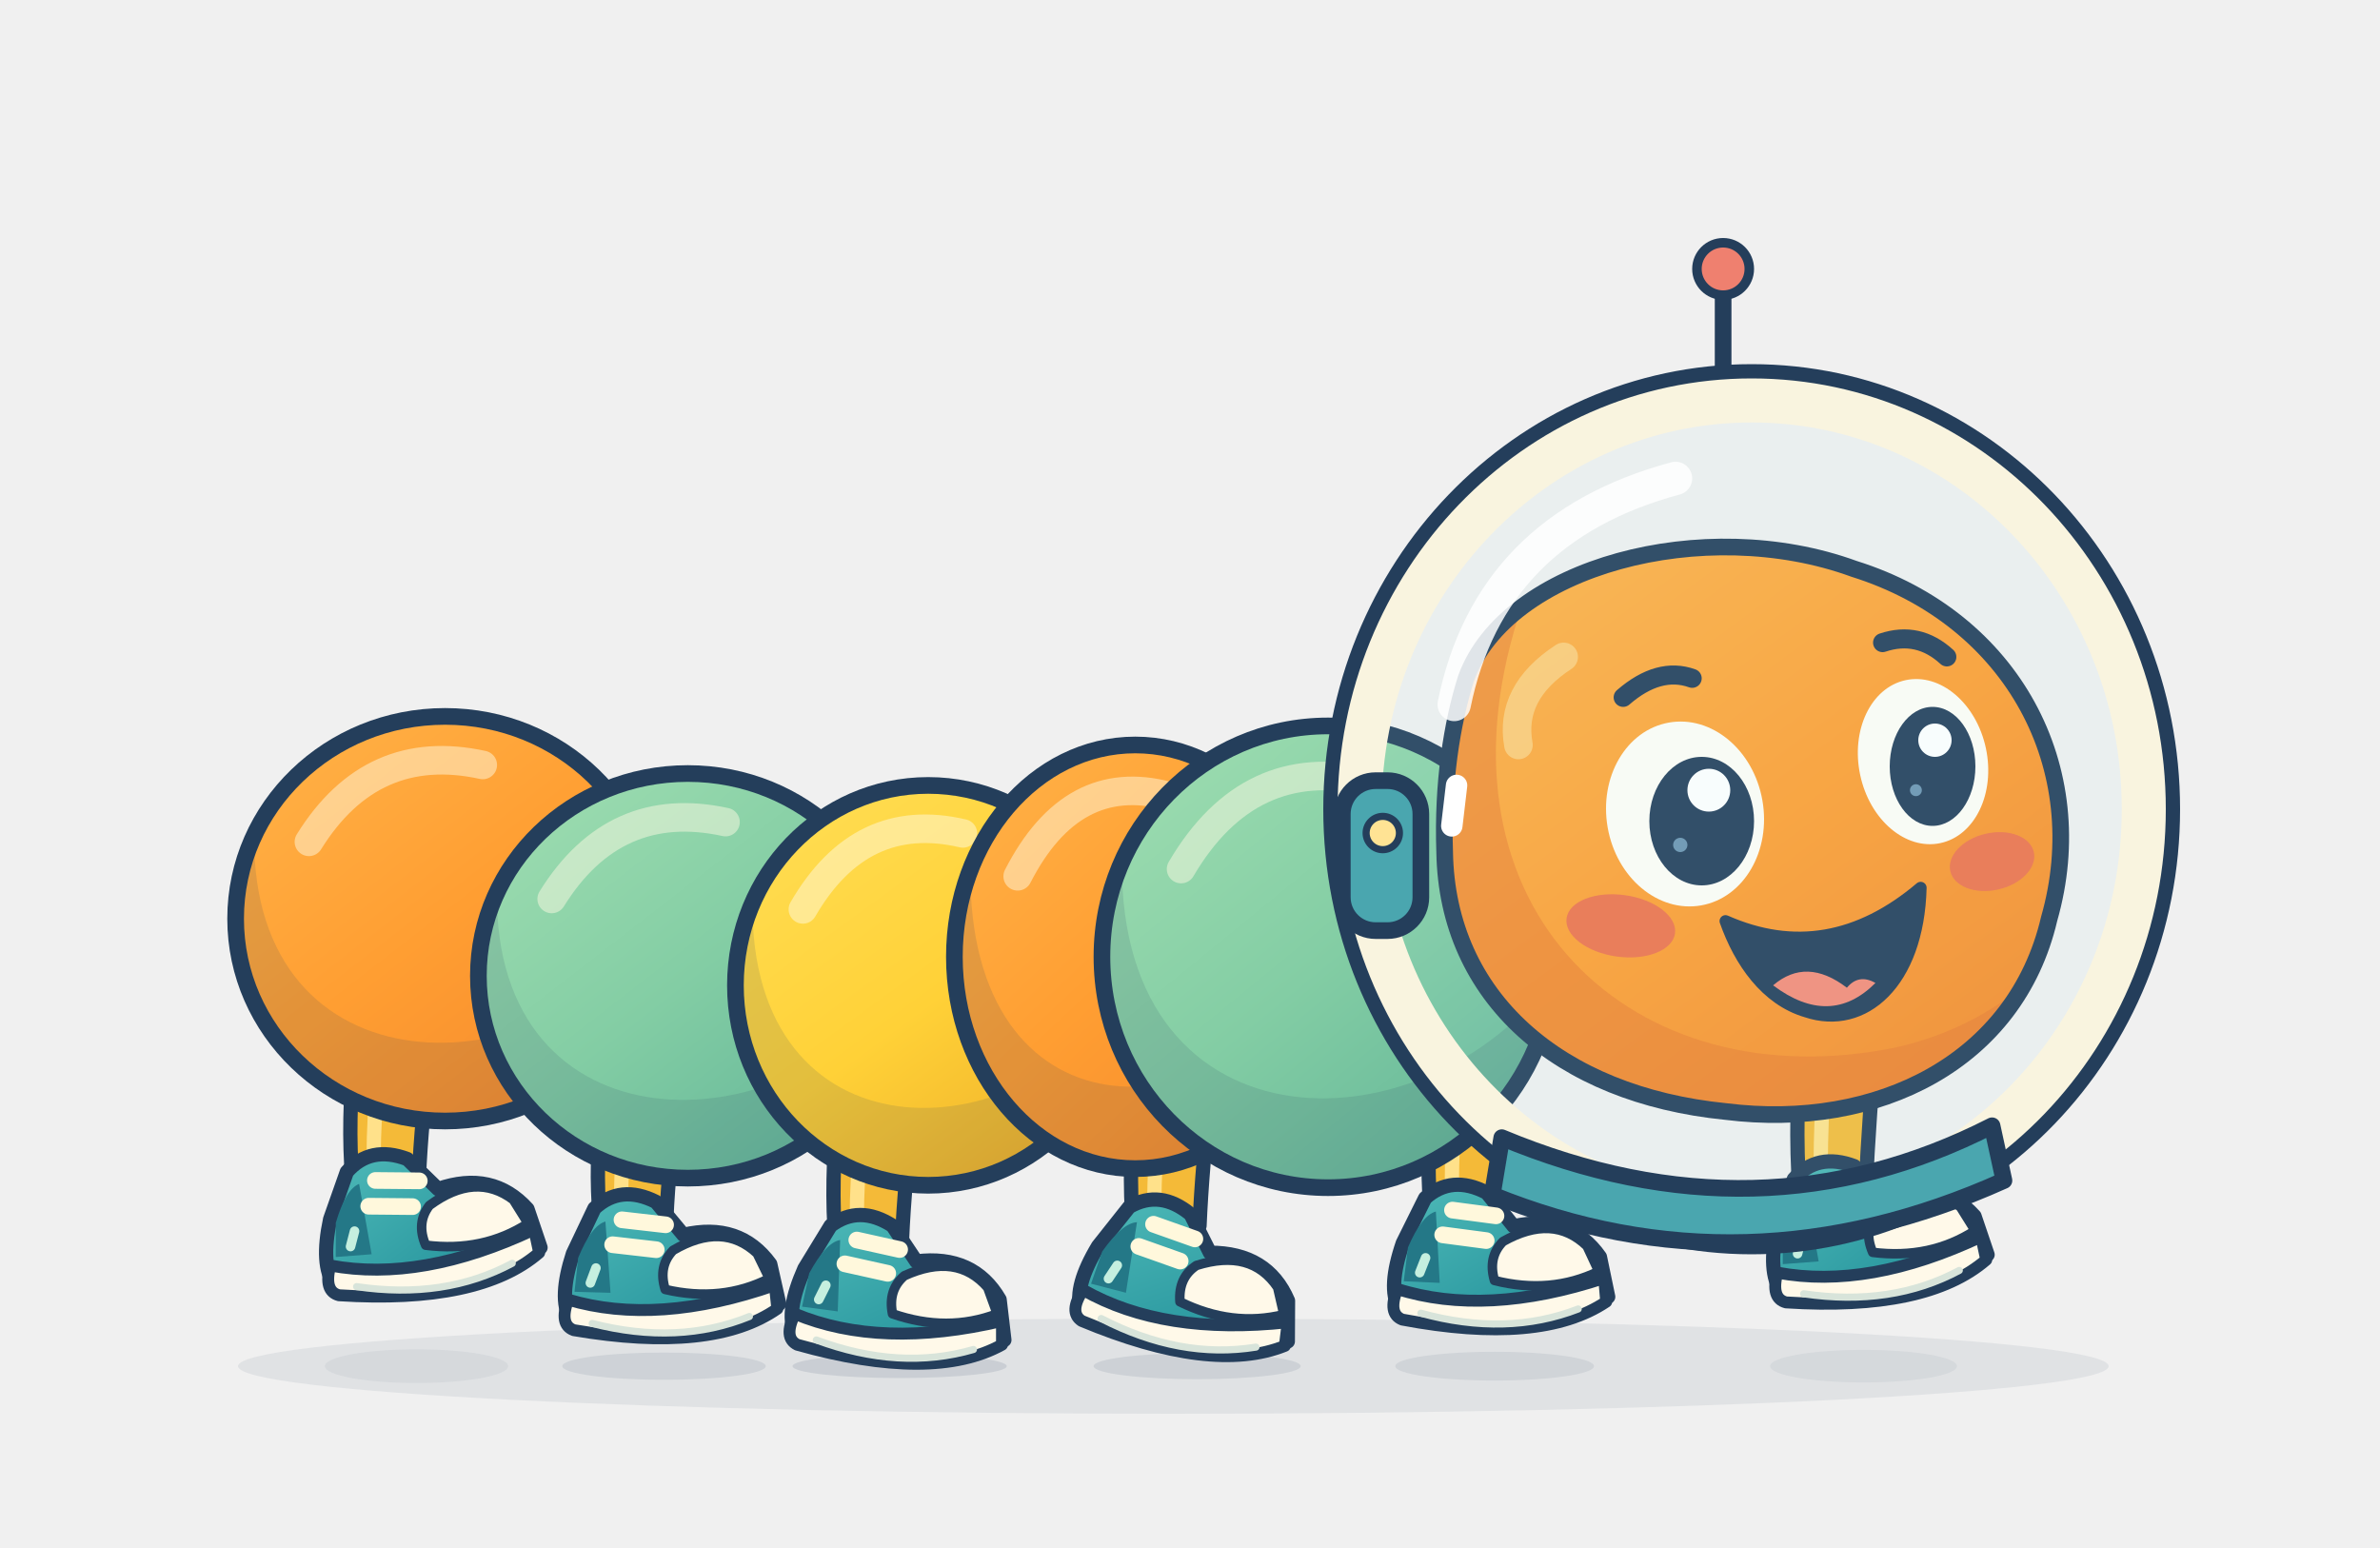
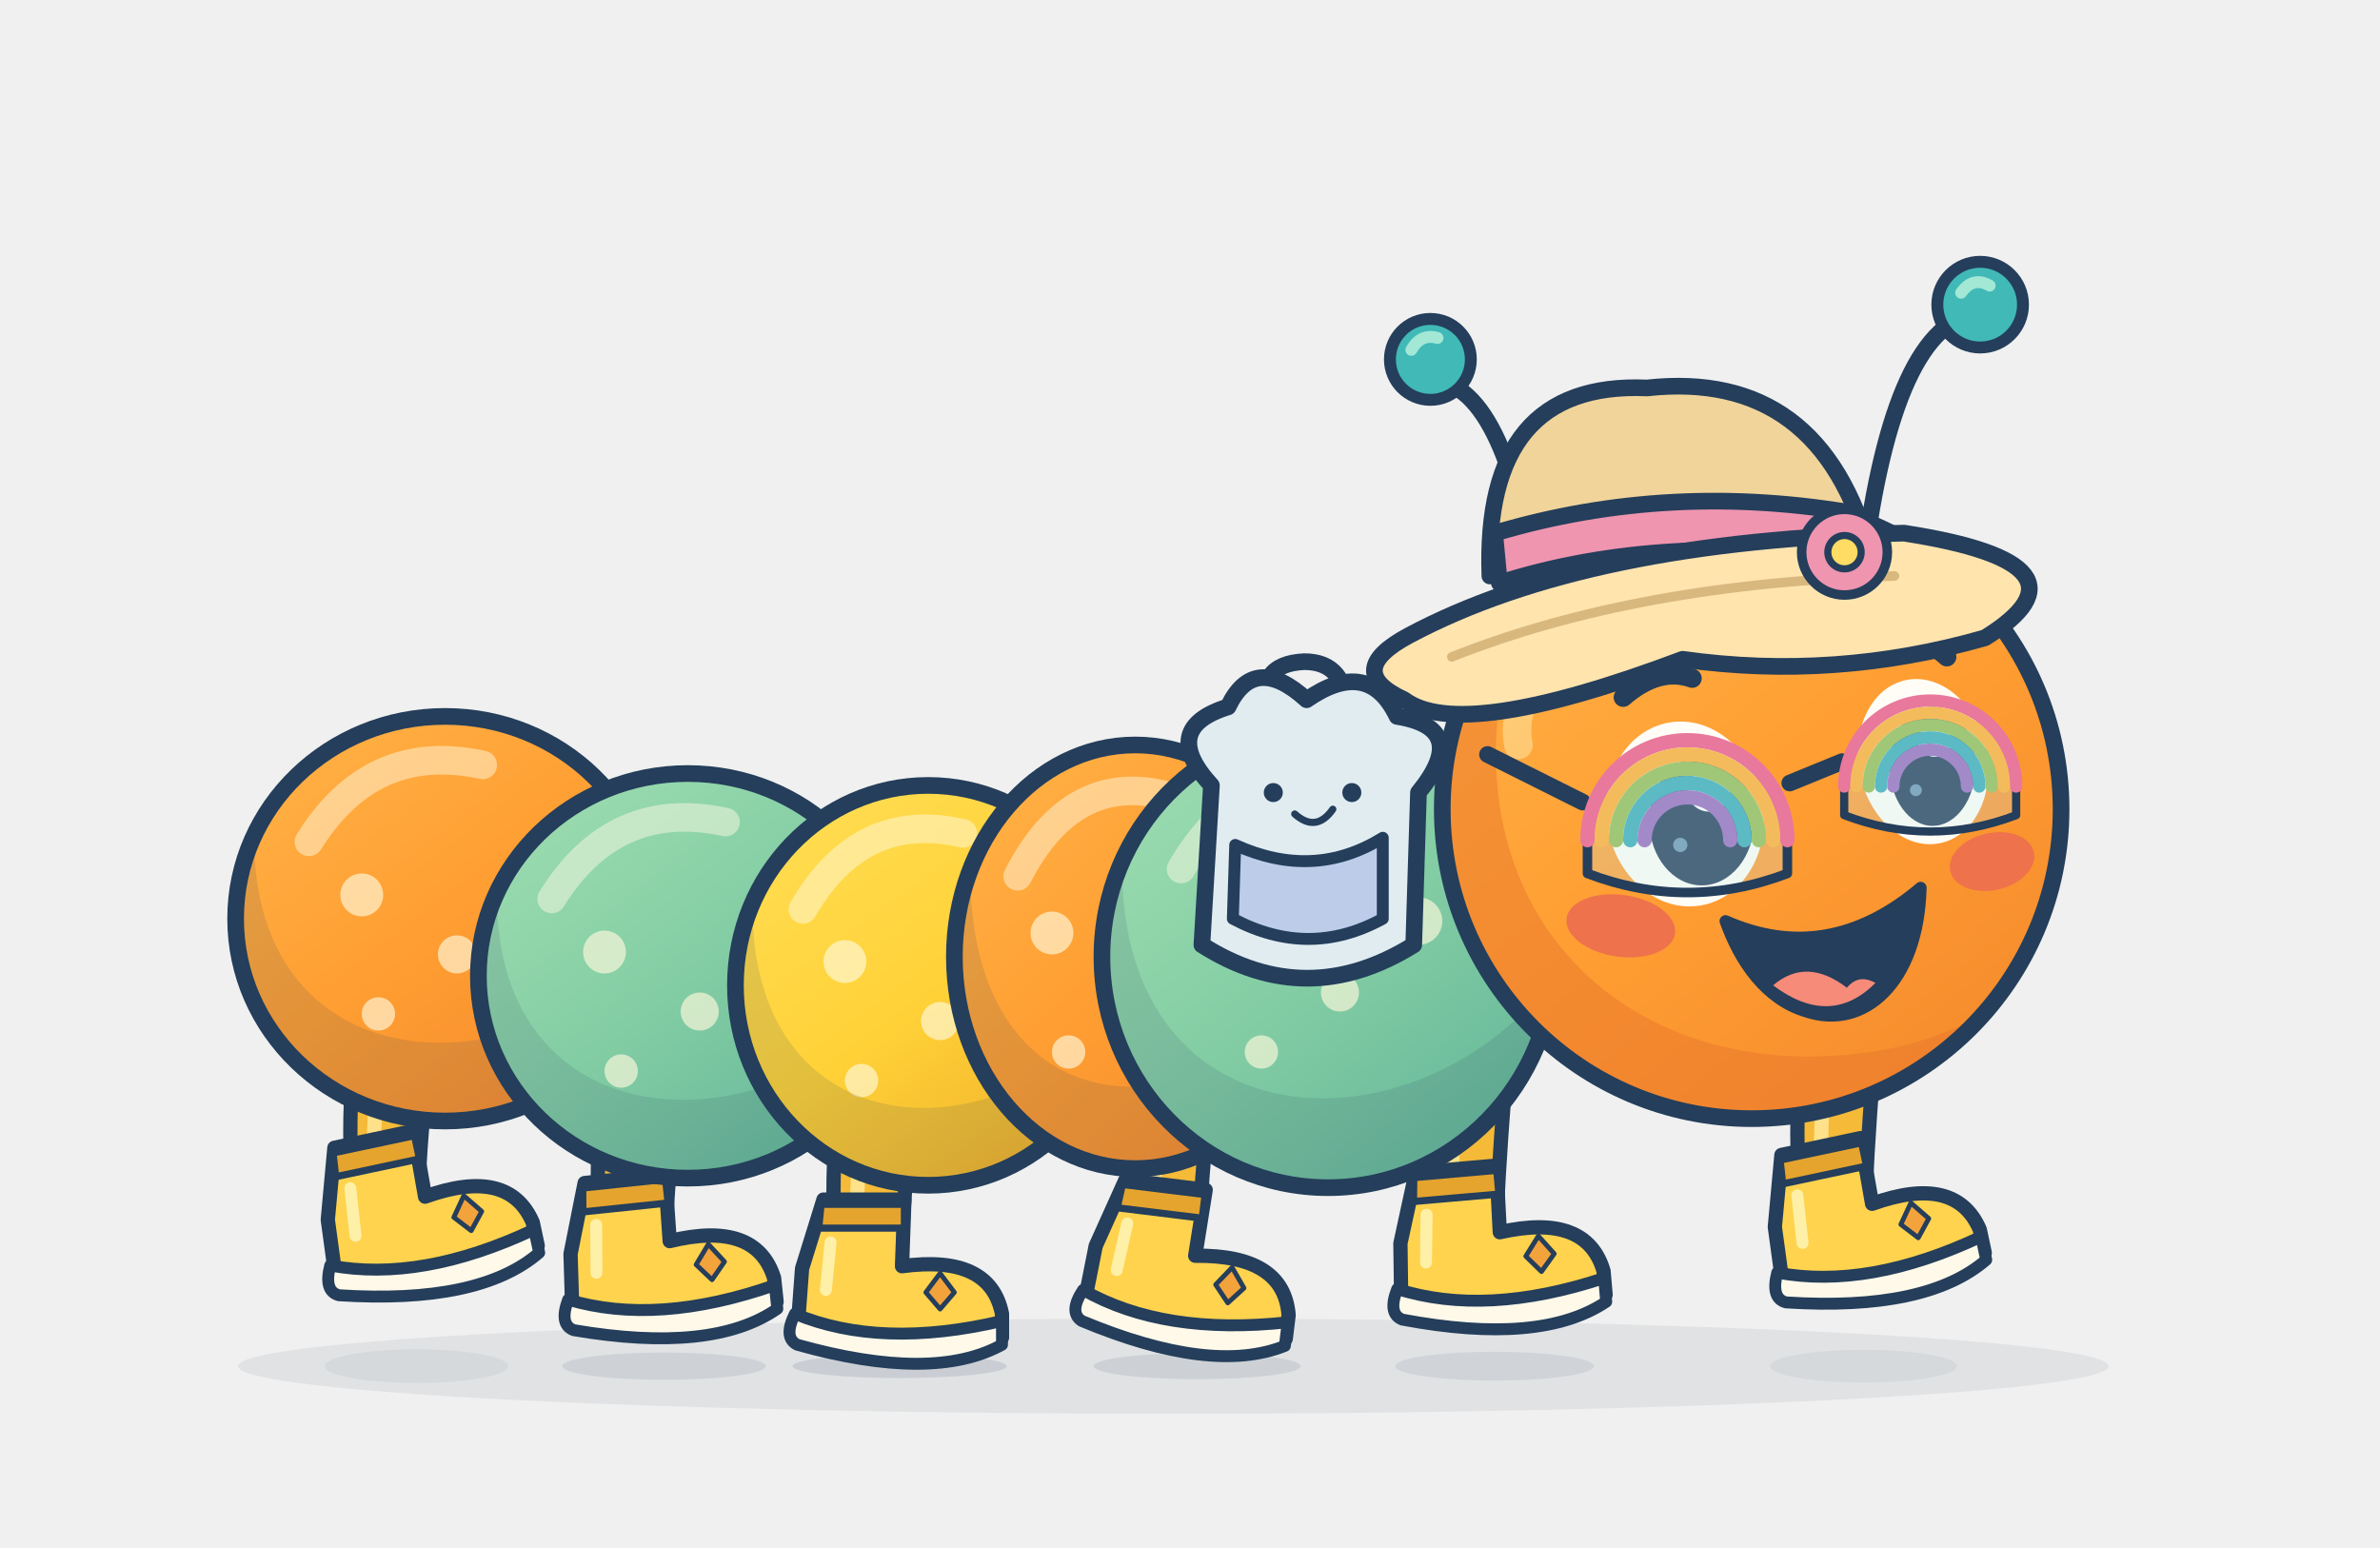
<svg xmlns="http://www.w3.org/2000/svg" width="1200" height="780" viewBox="0 0 1000 650" role="img" aria-labelledby="title desc">
  <defs>
    <linearGradient id="orange" x1="0" y1="0" x2=".8" y2="1">
      <stop stop-color="#ffb449" />
      <stop offset=".55" stop-color="#ff9e32" />
      <stop offset="1" stop-color="#f58b2d" />
    </linearGradient>
    <linearGradient id="mint" x1="0" y1="0" x2=".8" y2="1">
      <stop stop-color="#a1dfb2" />
      <stop offset=".55" stop-color="#83cda4" />
      <stop offset="1" stop-color="#64b699" />
    </linearGradient>
    <linearGradient id="yellow" x1="0" y1="0" x2=".7" y2="1">
      <stop stop-color="#ffdf57" />
      <stop offset=".6" stop-color="#ffd137" />
      <stop offset="1" stop-color="#f0b32b" />
    </linearGradient>
    <linearGradient id="shoe" x1="0" y1="0" x2=".7" y2="1">
      <stop stop-color="#4fbab8" />
      <stop offset="1" stop-color="#26949d" />
    </linearGradient>
    <linearGradient id="cap" x1="0" y1="0" x2="1" y2="1">
      <stop stop-color="#b4dc60" />
      <stop offset="1" stop-color="#85bb43" />
    </linearGradient>
    <clipPath id="face">
-       <path d="M616 285 C633 238 716 216 779 239 C846 260 879 323 861 386 C847 446 789 475 725 467 C655 460 608 419 607 358 C606 329 610 304 616 285Z" />
+       <circle cx="736" cy="340" r="130" />
    </clipPath>
  </defs>
  <ellipse cx="493" cy="574" rx="393" ry="20" fill="#243e5b" opacity=".08" />
  <ellipse cx="175" cy="574" rx="38.5" ry="7.08" fill="#243e5b" opacity="0.055" />
  <ellipse cx="279" cy="574" rx="42.75" ry="5.72" fill="#243e5b" opacity="0.098" />
  <ellipse cx="378" cy="574" rx="45" ry="5" fill="#243e5b" opacity="0.12" />
  <ellipse cx="503" cy="574" rx="43.5" ry="5.48" fill="#243e5b" opacity="0.105" />
  <ellipse cx="628" cy="574" rx="41.75" ry="6.04" fill="#243e5b" opacity="0.087" />
  <ellipse cx="783" cy="574" rx="39.25" ry="6.84" fill="#243e5b" opacity="0.062" />
+   <g id="cape" />
  <g id="legs-and-sneakers">
    <g transform="translate(172 524)" stroke="#243e5b" stroke-linejoin="round" stroke-linecap="round">
      <path d="M-23 -84 L9 -84 Q5 -53 4 -29 L-24 -29 Q-26 -52 -23 -84Z" fill="#f4ba38" stroke-width="6" />
      <path d="M-13 -76 Q-15 -53 -15 -38" fill="none" stroke="#ffe18a" stroke-width="6" />
      <g transform="rotate(-12 -10 -32)">
-         <path d="M-26 -35 Q-14 -44 0 -35 L10 -20 Q34 -23 45 -4 L47 13 Q20 27 -41 10 Q-45 1 -37 -17Z" fill="url(#shoe)" stroke-width="6" />
-         <path d="M-35 -15 Q-28 -28 -22 -29 L-23 1 L-38 -1Z" fill="#247887" stroke="none" />
-         <path d="M5 -14 Q27 -24 40 -9 L44 2 Q23 10 0 2 Q-2 -8 5 -14Z" fill="#fff9e9" stroke-width="4" />
-         <path d="M-41 2 Q-5 17 46 5 L46 15 Q17 31 -40 15 Q-46 12 -41 2Z" fill="#fff9e9" stroke-width="5" />
-         <path d="M-32 13 Q3 26 34 17" fill="none" stroke="#d8e4da" stroke-width="3" />
-         <path d="M-15 -29 l18 4 M-20 -19 l18 4" stroke="#fff8dc" stroke-width="7" />
-         <path d="M-28 -10 l-3 6" stroke="#c5efdf" stroke-width="4" />
+         <path d="M-29 -46 L5 -46 L4 -18 Q41 -23 46 2 L46 12 Q5 26 -40 10 L-38 -17Z" fill="#ffd34e" stroke-width="6" />
+         <path d="M-30 -44 L5 -44 L5 -34 L-31 -34Z" fill="#e5a42e" stroke-width="3" />
+         <path d="M-26 -28 l-2 20" stroke="#fff0a8" stroke-width="5" />
+         <path d="M-41 2 Q-5 17 46 5 L46 15 Q17 31 -40 15 Q-46 12 -41 2Z" fill="#fff9e9" stroke-width="5" />
+         <path d="M14 -7 l6 -8 6 8 -6 7Z" fill="#f3a33b" stroke-width="2" />
      </g>
    </g>
    <g transform="translate(276 541)" stroke="#243e5b" stroke-linejoin="round" stroke-linecap="round">
      <path d="M-23 -76 L9 -76 Q5 -53 4 -29 L-24 -29 Q-26 -52 -23 -76Z" fill="#f4ba38" stroke-width="6" />
      <path d="M-13 -68 Q-15 -53 -15 -38" fill="none" stroke="#ffe18a" stroke-width="6" />
      <g transform="rotate(-6 -10 -32)">
-         <path d="M-26 -35 Q-14 -44 0 -35 L10 -20 Q34 -23 45 -4 L47 13 Q20 27 -41 10 Q-45 1 -37 -17Z" fill="url(#shoe)" stroke-width="6" />
-         <path d="M-35 -15 Q-28 -28 -22 -29 L-23 1 L-38 -1Z" fill="#247887" stroke="none" />
-         <path d="M5 -14 Q27 -24 40 -9 L44 2 Q23 10 0 2 Q-2 -8 5 -14Z" fill="#fff9e9" stroke-width="4" />
-         <path d="M-41 2 Q-5 17 46 5 L46 15 Q17 31 -40 15 Q-46 12 -41 2Z" fill="#fff9e9" stroke-width="5" />
-         <path d="M-32 13 Q3 26 34 17" fill="none" stroke="#d8e4da" stroke-width="3" />
-         <path d="M-15 -29 l18 4 M-20 -19 l18 4" stroke="#fff8dc" stroke-width="7" />
-         <path d="M-28 -10 l-3 6" stroke="#c5efdf" stroke-width="4" />
+         <path d="M-29 -46 L5 -46 L4 -18 Q41 -23 46 2 L46 12 Q5 26 -40 10 L-38 -17Z" fill="#ffd34e" stroke-width="6" />
+         <path d="M-30 -44 L5 -44 L5 -34 L-31 -34Z" fill="#e5a42e" stroke-width="3" />
+         <path d="M-26 -28 l-2 20" stroke="#fff0a8" stroke-width="5" />
+         <path d="M-41 2 Q-5 17 46 5 L46 15 Q17 31 -40 15 Q-46 12 -41 2Z" fill="#fff9e9" stroke-width="5" />
+         <path d="M14 -7 l6 -8 6 8 -6 7Z" fill="#f3a33b" stroke-width="2" />
      </g>
    </g>
    <g transform="translate(375 550)" stroke="#243e5b" stroke-linejoin="round" stroke-linecap="round">
      <path d="M-23 -85 L9 -85 Q5 -53 4 -29 L-24 -29 Q-26 -52 -23 -85Z" fill="#f4ba38" stroke-width="6" />
      <path d="M-13 -77 Q-15 -53 -15 -38" fill="none" stroke="#ffe18a" stroke-width="6" />
      <g transform="rotate(0 -10 -32)">
-         <path d="M-26 -35 Q-14 -44 0 -35 L10 -20 Q34 -23 45 -4 L47 13 Q20 27 -41 10 Q-45 1 -37 -17Z" fill="url(#shoe)" stroke-width="6" />
-         <path d="M-35 -15 Q-28 -28 -22 -29 L-23 1 L-38 -1Z" fill="#247887" stroke="none" />
-         <path d="M5 -14 Q27 -24 40 -9 L44 2 Q23 10 0 2 Q-2 -8 5 -14Z" fill="#fff9e9" stroke-width="4" />
-         <path d="M-41 2 Q-5 17 46 5 L46 15 Q17 31 -40 15 Q-46 12 -41 2Z" fill="#fff9e9" stroke-width="5" />
-         <path d="M-32 13 Q3 26 34 17" fill="none" stroke="#d8e4da" stroke-width="3" />
-         <path d="M-15 -29 l18 4 M-20 -19 l18 4" stroke="#fff8dc" stroke-width="7" />
-         <path d="M-28 -10 l-3 6" stroke="#c5efdf" stroke-width="4" />
+         <path d="M-29 -46 L5 -46 L4 -18 Q41 -23 46 2 L46 12 Q5 26 -40 10 L-38 -17Z" fill="#ffd34e" stroke-width="6" />
+         <path d="M-30 -44 L5 -44 L5 -34 L-31 -34Z" fill="#e5a42e" stroke-width="3" />
+         <path d="M-26 -28 l-2 20" stroke="#fff0a8" stroke-width="5" />
+         <path d="M-41 2 Q-5 17 46 5 L46 15 Q17 31 -40 15 Q-46 12 -41 2Z" fill="#fff9e9" stroke-width="5" />
+         <path d="M14 -7 l6 -8 6 8 -6 7Z" fill="#f3a33b" stroke-width="2" />
      </g>
    </g>
    <g transform="translate(500 544)" stroke="#243e5b" stroke-linejoin="round" stroke-linecap="round">
      <path d="M-23 -89 L9 -89 Q5 -53 4 -29 L-24 -29 Q-26 -52 -23 -89Z" fill="#f4ba38" stroke-width="6" />
      <path d="M-13 -81 Q-15 -53 -15 -38" fill="none" stroke="#ffe18a" stroke-width="6" />
      <g transform="rotate(7 -10 -32)">
-         <path d="M-26 -35 Q-14 -44 0 -35 L10 -20 Q34 -23 45 -4 L47 13 Q20 27 -41 10 Q-45 1 -37 -17Z" fill="url(#shoe)" stroke-width="6" />
-         <path d="M-35 -15 Q-28 -28 -22 -29 L-23 1 L-38 -1Z" fill="#247887" stroke="none" />
-         <path d="M5 -14 Q27 -24 40 -9 L44 2 Q23 10 0 2 Q-2 -8 5 -14Z" fill="#fff9e9" stroke-width="4" />
-         <path d="M-41 2 Q-5 17 46 5 L46 15 Q17 31 -40 15 Q-46 12 -41 2Z" fill="#fff9e9" stroke-width="5" />
-         <path d="M-32 13 Q3 26 34 17" fill="none" stroke="#d8e4da" stroke-width="3" />
-         <path d="M-15 -29 l18 4 M-20 -19 l18 4" stroke="#fff8dc" stroke-width="7" />
-         <path d="M-28 -10 l-3 6" stroke="#c5efdf" stroke-width="4" />
+         <path d="M-29 -46 L5 -46 L4 -18 Q41 -23 46 2 L46 12 Q5 26 -40 10 L-38 -17Z" fill="#ffd34e" stroke-width="6" />
+         <path d="M-30 -44 L5 -44 L5 -34 L-31 -34Z" fill="#e5a42e" stroke-width="3" />
+         <path d="M-26 -28 l-2 20" stroke="#fff0a8" stroke-width="5" />
+         <path d="M-41 2 Q-5 17 46 5 L46 15 Q17 31 -40 15 Q-46 12 -41 2Z" fill="#fff9e9" stroke-width="5" />
+         <path d="M14 -7 l6 -8 6 8 -6 7Z" fill="#f3a33b" stroke-width="2" />
      </g>
    </g>
    <g transform="translate(625 537)" stroke="#243e5b" stroke-linejoin="round" stroke-linecap="round">
      <path d="M-23 -102 L9 -102 Q5 -53 4 -29 L-24 -29 Q-26 -52 -23 -102Z" fill="#f4ba38" stroke-width="6" />
      <path d="M-13 -94 Q-15 -53 -15 -38" fill="none" stroke="#ffe18a" stroke-width="6" />
      <g transform="rotate(-5 -10 -32)">
-         <path d="M-26 -35 Q-14 -44 0 -35 L10 -20 Q34 -23 45 -4 L47 13 Q20 27 -41 10 Q-45 1 -37 -17Z" fill="url(#shoe)" stroke-width="6" />
-         <path d="M-35 -15 Q-28 -28 -22 -29 L-23 1 L-38 -1Z" fill="#247887" stroke="none" />
-         <path d="M5 -14 Q27 -24 40 -9 L44 2 Q23 10 0 2 Q-2 -8 5 -14Z" fill="#fff9e9" stroke-width="4" />
-         <path d="M-41 2 Q-5 17 46 5 L46 15 Q17 31 -40 15 Q-46 12 -41 2Z" fill="#fff9e9" stroke-width="5" />
-         <path d="M-32 13 Q3 26 34 17" fill="none" stroke="#d8e4da" stroke-width="3" />
-         <path d="M-15 -29 l18 4 M-20 -19 l18 4" stroke="#fff8dc" stroke-width="7" />
-         <path d="M-28 -10 l-3 6" stroke="#c5efdf" stroke-width="4" />
+         <path d="M-29 -46 L5 -46 L4 -18 Q41 -23 46 2 L46 12 Q5 26 -40 10 L-38 -17Z" fill="#ffd34e" stroke-width="6" />
+         <path d="M-30 -44 L5 -44 L5 -34 L-31 -34Z" fill="#e5a42e" stroke-width="3" />
+         <path d="M-26 -28 l-2 20" stroke="#fff0a8" stroke-width="5" />
+         <path d="M-41 2 Q-5 17 46 5 L46 15 Q17 31 -40 15 Q-46 12 -41 2Z" fill="#fff9e9" stroke-width="5" />
+         <path d="M14 -7 l6 -8 6 8 -6 7Z" fill="#f3a33b" stroke-width="2" />
      </g>
    </g>
    <g transform="translate(780 527)" stroke="#243e5b" stroke-linejoin="round" stroke-linecap="round">
      <path d="M-23 -102 L9 -102 Q5 -53 4 -29 L-24 -29 Q-26 -52 -23 -102Z" fill="#f4ba38" stroke-width="6" />
      <path d="M-13 -94 Q-15 -53 -15 -38" fill="none" stroke="#ffe18a" stroke-width="6" />
      <g transform="rotate(-12 -10 -32)">
-         <path d="M-26 -35 Q-14 -44 0 -35 L10 -20 Q34 -23 45 -4 L47 13 Q20 27 -41 10 Q-45 1 -37 -17Z" fill="url(#shoe)" stroke-width="6" />
-         <path d="M-35 -15 Q-28 -28 -22 -29 L-23 1 L-38 -1Z" fill="#247887" stroke="none" />
-         <path d="M5 -14 Q27 -24 40 -9 L44 2 Q23 10 0 2 Q-2 -8 5 -14Z" fill="#fff9e9" stroke-width="4" />
-         <path d="M-41 2 Q-5 17 46 5 L46 15 Q17 31 -40 15 Q-46 12 -41 2Z" fill="#fff9e9" stroke-width="5" />
-         <path d="M-32 13 Q3 26 34 17" fill="none" stroke="#d8e4da" stroke-width="3" />
-         <path d="M-15 -29 l18 4 M-20 -19 l18 4" stroke="#fff8dc" stroke-width="7" />
-         <path d="M-28 -10 l-3 6" stroke="#c5efdf" stroke-width="4" />
+         <path d="M-29 -46 L5 -46 L4 -18 Q41 -23 46 2 L46 12 Q5 26 -40 10 L-38 -17Z" fill="#ffd34e" stroke-width="6" />
+         <path d="M-30 -44 L5 -44 L5 -34 L-31 -34Z" fill="#e5a42e" stroke-width="3" />
+         <path d="M-26 -28 l-2 20" stroke="#fff0a8" stroke-width="5" />
+         <path d="M-41 2 Q-5 17 46 5 L46 15 Q17 31 -40 15 Q-46 12 -41 2Z" fill="#fff9e9" stroke-width="5" />
+         <path d="M14 -7 l6 -8 6 8 -6 7Z" fill="#f3a33b" stroke-width="2" />
      </g>
    </g>
  </g>
  <g id="body">
    <g id="tail" transform="translate(187 386)">
      <defs>
        <clipPath id="clip-tail">
          <ellipse rx="88" ry="85" />
        </clipPath>
      </defs>
      <ellipse rx="88" ry="85" fill="url(#orange)" />
      <g clip-path="url(#clip-tail)">
+         <g fill="#fff9dc" opacity=".65">
+           <circle cx="-35" cy="-10" r="9" />
+           <circle cx="5" cy="15" r="8" />
+           <circle cx="38" cy="-15" r="10" />
+           <circle cx="-28" cy="40" r="7" />
+         </g>
        <path d="M-79.2 -51 C-92.4 68 26.4 76.5 83.6 12.75 L123.2 110.5 H-123.2Z" fill="#243e5b" opacity=".13" />
        <path d="M-57.2 -32.3 Q-30.8 -74.8 15.84 -64.6" fill="none" stroke="#fffbe3" stroke-opacity=".48" stroke-width="12" stroke-linecap="round" />
      </g>
      <ellipse rx="88" ry="85" fill="none" stroke="#243e5b" stroke-width="7" />
    </g>
    <g id="mint-back" transform="translate(289 410)">
      <defs>
        <clipPath id="clip-mint-back">
          <ellipse rx="88" ry="85" />
        </clipPath>
      </defs>
      <ellipse rx="88" ry="85" fill="url(#mint)" />
      <g clip-path="url(#clip-mint-back)">
+         <g fill="#fff9dc" opacity=".65">
+           <circle cx="-35" cy="-10" r="9" />
+           <circle cx="5" cy="15" r="8" />
+           <circle cx="38" cy="-15" r="10" />
+           <circle cx="-28" cy="40" r="7" />
+         </g>
        <path d="M-79.2 -51 C-92.4 68 26.4 76.5 83.6 12.75 L123.2 110.5 H-123.2Z" fill="#243e5b" opacity=".13" />
        <path d="M-57.2 -32.3 Q-30.8 -74.8 15.84 -64.6" fill="none" stroke="#fffbe3" stroke-opacity=".48" stroke-width="12" stroke-linecap="round" />
      </g>
      <ellipse rx="88" ry="85" fill="none" stroke="#243e5b" stroke-width="7" />
    </g>
    <g id="yellow-middle" transform="translate(390 414)">
      <defs>
        <clipPath id="clip-yellow-middle">
          <ellipse rx="81" ry="84" />
        </clipPath>
      </defs>
      <ellipse rx="81" ry="84" fill="url(#yellow)" />
      <g clip-path="url(#clip-yellow-middle)">
+         <g fill="#fff9dc" opacity=".65">
+           <circle cx="-35" cy="-10" r="9" />
+           <circle cx="5" cy="15" r="8" />
+           <circle cx="38" cy="-15" r="10" />
+           <circle cx="-28" cy="40" r="7" />
+         </g>
        <path d="M-72.9 -50.4 C-85.05 67.2 24.3 75.6 76.95 12.6 L113.4 109.2 H-113.4Z" fill="#243e5b" opacity=".13" />
        <path d="M-52.65 -31.92 Q-28.35 -73.92 14.58 -63.84" fill="none" stroke="#fffbe3" stroke-opacity=".48" stroke-width="12" stroke-linecap="round" />
      </g>
      <ellipse rx="81" ry="84" fill="none" stroke="#243e5b" stroke-width="7" />
    </g>
    <g id="orange-middle" transform="translate(477 402)">
      <defs>
        <clipPath id="clip-orange-middle">
          <ellipse rx="76" ry="89" />
        </clipPath>
      </defs>
      <ellipse rx="76" ry="89" fill="url(#orange)" />
      <g clip-path="url(#clip-orange-middle)">
+         <g fill="#fff9dc" opacity=".65">
+           <circle cx="-35" cy="-10" r="9" />
+           <circle cx="5" cy="15" r="8" />
+           <circle cx="38" cy="-15" r="10" />
+           <circle cx="-28" cy="40" r="7" />
+         </g>
        <path d="M-68.4 -53.4 C-79.8 71.2 22.8 80.1 72.2 13.35 L106.4 115.7 H-106.4Z" fill="#243e5b" opacity=".13" />
        <path d="M-49.4 -33.82 Q-26.6 -78.32 13.68 -67.64" fill="none" stroke="#fffbe3" stroke-opacity=".48" stroke-width="12" stroke-linecap="round" />
      </g>
      <ellipse rx="76" ry="89" fill="none" stroke="#243e5b" stroke-width="7" />
    </g>
    <g id="mint-front" transform="translate(558 402)">
      <defs>
        <clipPath id="clip-mint-front">
          <ellipse rx="95" ry="97" />
        </clipPath>
      </defs>
      <ellipse rx="95" ry="97" fill="url(#mint)" />
      <g clip-path="url(#clip-mint-front)">
+         <g fill="#fff9dc" opacity=".65">
+           <circle cx="-35" cy="-10" r="9" />
+           <circle cx="5" cy="15" r="8" />
+           <circle cx="38" cy="-15" r="10" />
+           <circle cx="-28" cy="40" r="7" />
+         </g>
        <path d="M-85.5 -58.2 C-99.75 77.6 28.5 87.3 90.25 14.55 L133 126.1 H-133Z" fill="#243e5b" opacity=".13" />
        <path d="M-61.75 -36.86 Q-33.25 -85.36 17.1 -73.72" fill="none" stroke="#fffbe3" stroke-opacity=".48" stroke-width="12" stroke-linecap="round" />
      </g>
      <ellipse rx="95" ry="97" fill="none" stroke="#243e5b" stroke-width="7" />
    </g>
  </g>
-   <g id="backpack" />
+   <g id="antennae" stroke="#243e5b" stroke-width="7" stroke-linecap="round">
+     <path d="M649 275 Q638 172 608 161 M780 265 Q790 150 823 134" fill="none" />
+     <circle cx="601" cy="151" r="17" fill="#40b9b7" stroke-width="5" />
+     <circle cx="832" cy="128" r="18" fill="#40b9b7" stroke-width="5" />
+     <path d="M593 147 Q597 140 604 142 M824 123 Q829 116 836 120" fill="none" stroke="#a3e7d5" stroke-width="5" />
+   </g>
+   <g id="clothing" />
+   <g id="backpack">
+     <g stroke="#243e5b" stroke-width="7" stroke-linejoin="round" stroke-linecap="round">
+       <path d="M533 300 Q527 279 548 278 Q566 278 566 300" fill="none" />
+       <path d="M509 330 Q487 306 516 297 Q527 274 549 294 Q575 276 587 301 Q618 306 596 333 L594 397 Q549 425 505 397Z" fill="#e1ecf1" />
+       <path d="M519 355 Q552 370 581 352 V386 Q550 403 518 386Z" fill="#bdcde9" stroke-width="5" />
+       <circle cx="535" cy="333" r="4" fill="#243e5b" stroke="none" />
+       <circle cx="568" cy="333" r="4" fill="#243e5b" stroke="none" />
+       <path d="M544 342 q9 8 16 -2" fill="none" stroke-width="3" />
+     </g>
+   </g>
  <g id="head" stroke-linecap="round" stroke-linejoin="round">
-     <path d="M616 285 C633 238 716 216 779 239 C846 260 879 323 861 386 C847 446 789 475 725 467 C655 460 608 419 607 358 C606 329 610 304 616 285Z" fill="url(#orange)" />
+     <circle cx="736" cy="340" r="130" fill="url(#orange)" />
    <g clip-path="url(#face)">
      <path d="M638 259 C599 382 686 463 797 440 C836 431 862 408 877 382 L889 496 L588 499 L580 240Z" fill="#e8752b" opacity=".48" />
      <path d="M638 313 Q634 291 657 276" fill="none" stroke="#ffe09a" stroke-width="12" opacity=".6" />
    </g>
-     <path d="M616 285 C633 238 716 216 779 239 C846 260 879 323 861 386 C847 446 789 475 725 467 C655 460 608 419 607 358 C606 329 610 304 616 285Z" fill="none" stroke="#243e5b" stroke-width="7" />
+     <circle cx="736" cy="340" r="130" fill="none" stroke="#243e5b" stroke-width="7" />
    <g id="eyes">
      <ellipse cx="708" cy="342" rx="33" ry="39" fill="#fffdf6" transform="rotate(-10 708 342)" />
      <ellipse cx="808" cy="320" rx="27" ry="35" fill="#fffdf6" transform="rotate(-12 808 320)" />
      <ellipse cx="715" cy="345" rx="22" ry="27" fill="#243e5b" />
      <ellipse cx="812" cy="322" rx="18" ry="25" fill="#243e5b" />
      <circle cx="718" cy="332" r="9" fill="white" />
      <circle cx="813" cy="311" r="7" fill="white" />
      <circle cx="706" cy="355" r="3" fill="#6b94b1" />
      <circle cx="805" cy="332" r="2.5" fill="#6b94b1" />
      <path d="M682 293 Q697 280 711 285 M791 270 Q806 265 818 276" fill="none" stroke="#243e5b" stroke-width="8" />
    </g>
    <ellipse cx="681" cy="389" rx="23" ry="13" fill="#ee724b" transform="rotate(8 681 389)" />
    <ellipse cx="837" cy="362" rx="18" ry="12" fill="#ee724b" transform="rotate(-13 837 362)" />
-     <path d="M725 387 Q768 406 807 373 C806 413 783 433 759 425 C742 420 731 404 725 387Z" fill="#243e5b" stroke="#243e5b" stroke-width="5" />
-     <path d="M745 414 Q759 402 776 415 Q781 409 788 413 Q769 432 745 414Z" fill="#f58b78" />
-   </g>
-   <g id="face-accessory" />
+     <g id="mouth">
+       <path d="M725 387 Q768 406 807 373 C806 413 783 433 759 425 C742 420 731 404 725 387Z" fill="#243e5b" stroke="#243e5b" stroke-width="5" />
+       <path d="M745 414 Q759 402 776 415 Q781 409 788 413 Q769 432 745 414Z" fill="#f58b78" />
+     </g>
+   </g>
+   <g id="face-accessory">
+     <g stroke="#243e5b" stroke-width="7" stroke-linejoin="round" stroke-linecap="round">
+       <path d="M665 337 L625 317 M752 329 L774 320" fill="none" />
+       <g transform="translate(709 342) scale(1)">
+         <path d="M-42 11 A42 42 0 0 1 42 11 L42 25 Q0 41 -42 25Z" fill="#c7e8ec" fill-opacity=".25" stroke-width="4" />
+         <path d="M-42 11 A42 42 0 0 1 42 11" fill="none" stroke="#e8789c" stroke-width="6" />
+         <path d="M-36 11 A36 36 0 0 1 36 11" fill="none" stroke="#f4bb5c" stroke-width="6" />
+         <path d="M-30 11 A30 30 0 0 1 30 11" fill="none" stroke="#a0c777" stroke-width="6" />
+         <path d="M-24 11 A24 24 0 0 1 24 11" fill="none" stroke="#5bbac4" stroke-width="6" />
+         <path d="M-18 11 A18 18 0 0 1 18 11" fill="none" stroke="#a28ac9" stroke-width="6" />
+       </g>
+       <g transform="translate(811 321) scale(0.86)">
+         <path d="M-42 11 A42 42 0 0 1 42 11 L42 25 Q0 41 -42 25Z" fill="#c7e8ec" fill-opacity=".25" stroke-width="4" />
+         <path d="M-42 11 A42 42 0 0 1 42 11" fill="none" stroke="#e8789c" stroke-width="6" />
+         <path d="M-36 11 A36 36 0 0 1 36 11" fill="none" stroke="#f4bb5c" stroke-width="6" />
+         <path d="M-30 11 A30 30 0 0 1 30 11" fill="none" stroke="#a0c777" stroke-width="6" />
+         <path d="M-24 11 A24 24 0 0 1 24 11" fill="none" stroke="#5bbac4" stroke-width="6" />
+         <path d="M-18 11 A18 18 0 0 1 18 11" fill="none" stroke="#a28ac9" stroke-width="6" />
+       </g>
+     </g>
+   </g>
  <g id="jockey">
    <g stroke="#243e5b" stroke-width="7" stroke-linejoin="round" stroke-linecap="round">
-       <ellipse cx="736" cy="340" rx="165" ry="172" fill="#b8e6e9" fill-opacity=".10" stroke="#f9f4df" stroke-width="19" />
-       <ellipse cx="736" cy="340" rx="177" ry="184" fill="none" stroke-width="6" />
-       <path d="M611 296 Q626 222 704 201" fill="none" stroke="white" stroke-opacity=".85" stroke-width="14" />
-       <path d="M612 330 l-2 17" stroke="white" stroke-width="9" />
-       <path d="M631 478 Q739 523 837 473 L842 496 Q733 545 627 502Z" fill="#4aa6af" />
-       <rect x="564" y="328" width="33" height="63" rx="14" fill="#4aa6af" />
-       <circle cx="581" cy="350" r="7" fill="#ffe394" stroke-width="3" />
-       <path d="M724 154 v-34" fill="none" />
-       <circle cx="724" cy="113" r="11" fill="#ef806f" stroke-width="4" />
+       <path d="M626 242 Q623 160 692 163 Q765 155 786 233Z" fill="#f1d49a" />
+       <path d="M628 224 Q702 202 781 216 L786 236 Q699 223 630 245Z" fill="#ef95b0" />
+       <path d="M592 267 Q667 227 800 224 Q884 237 834 268 Q771 286 707 277 Q614 312 590 294 Q564 282 592 267Z" fill="#ffe4ae" />
+       <path d="M610 276 Q688 245 796 242" fill="none" stroke="#d9b87e" stroke-width="4" />
+       <circle cx="775" cy="232" r="18" fill="#ef95b0" stroke-width="4" />
+       <circle cx="775" cy="232" r="7" fill="#ffdc63" stroke-width="3" />
    </g>
  </g>
</svg>
